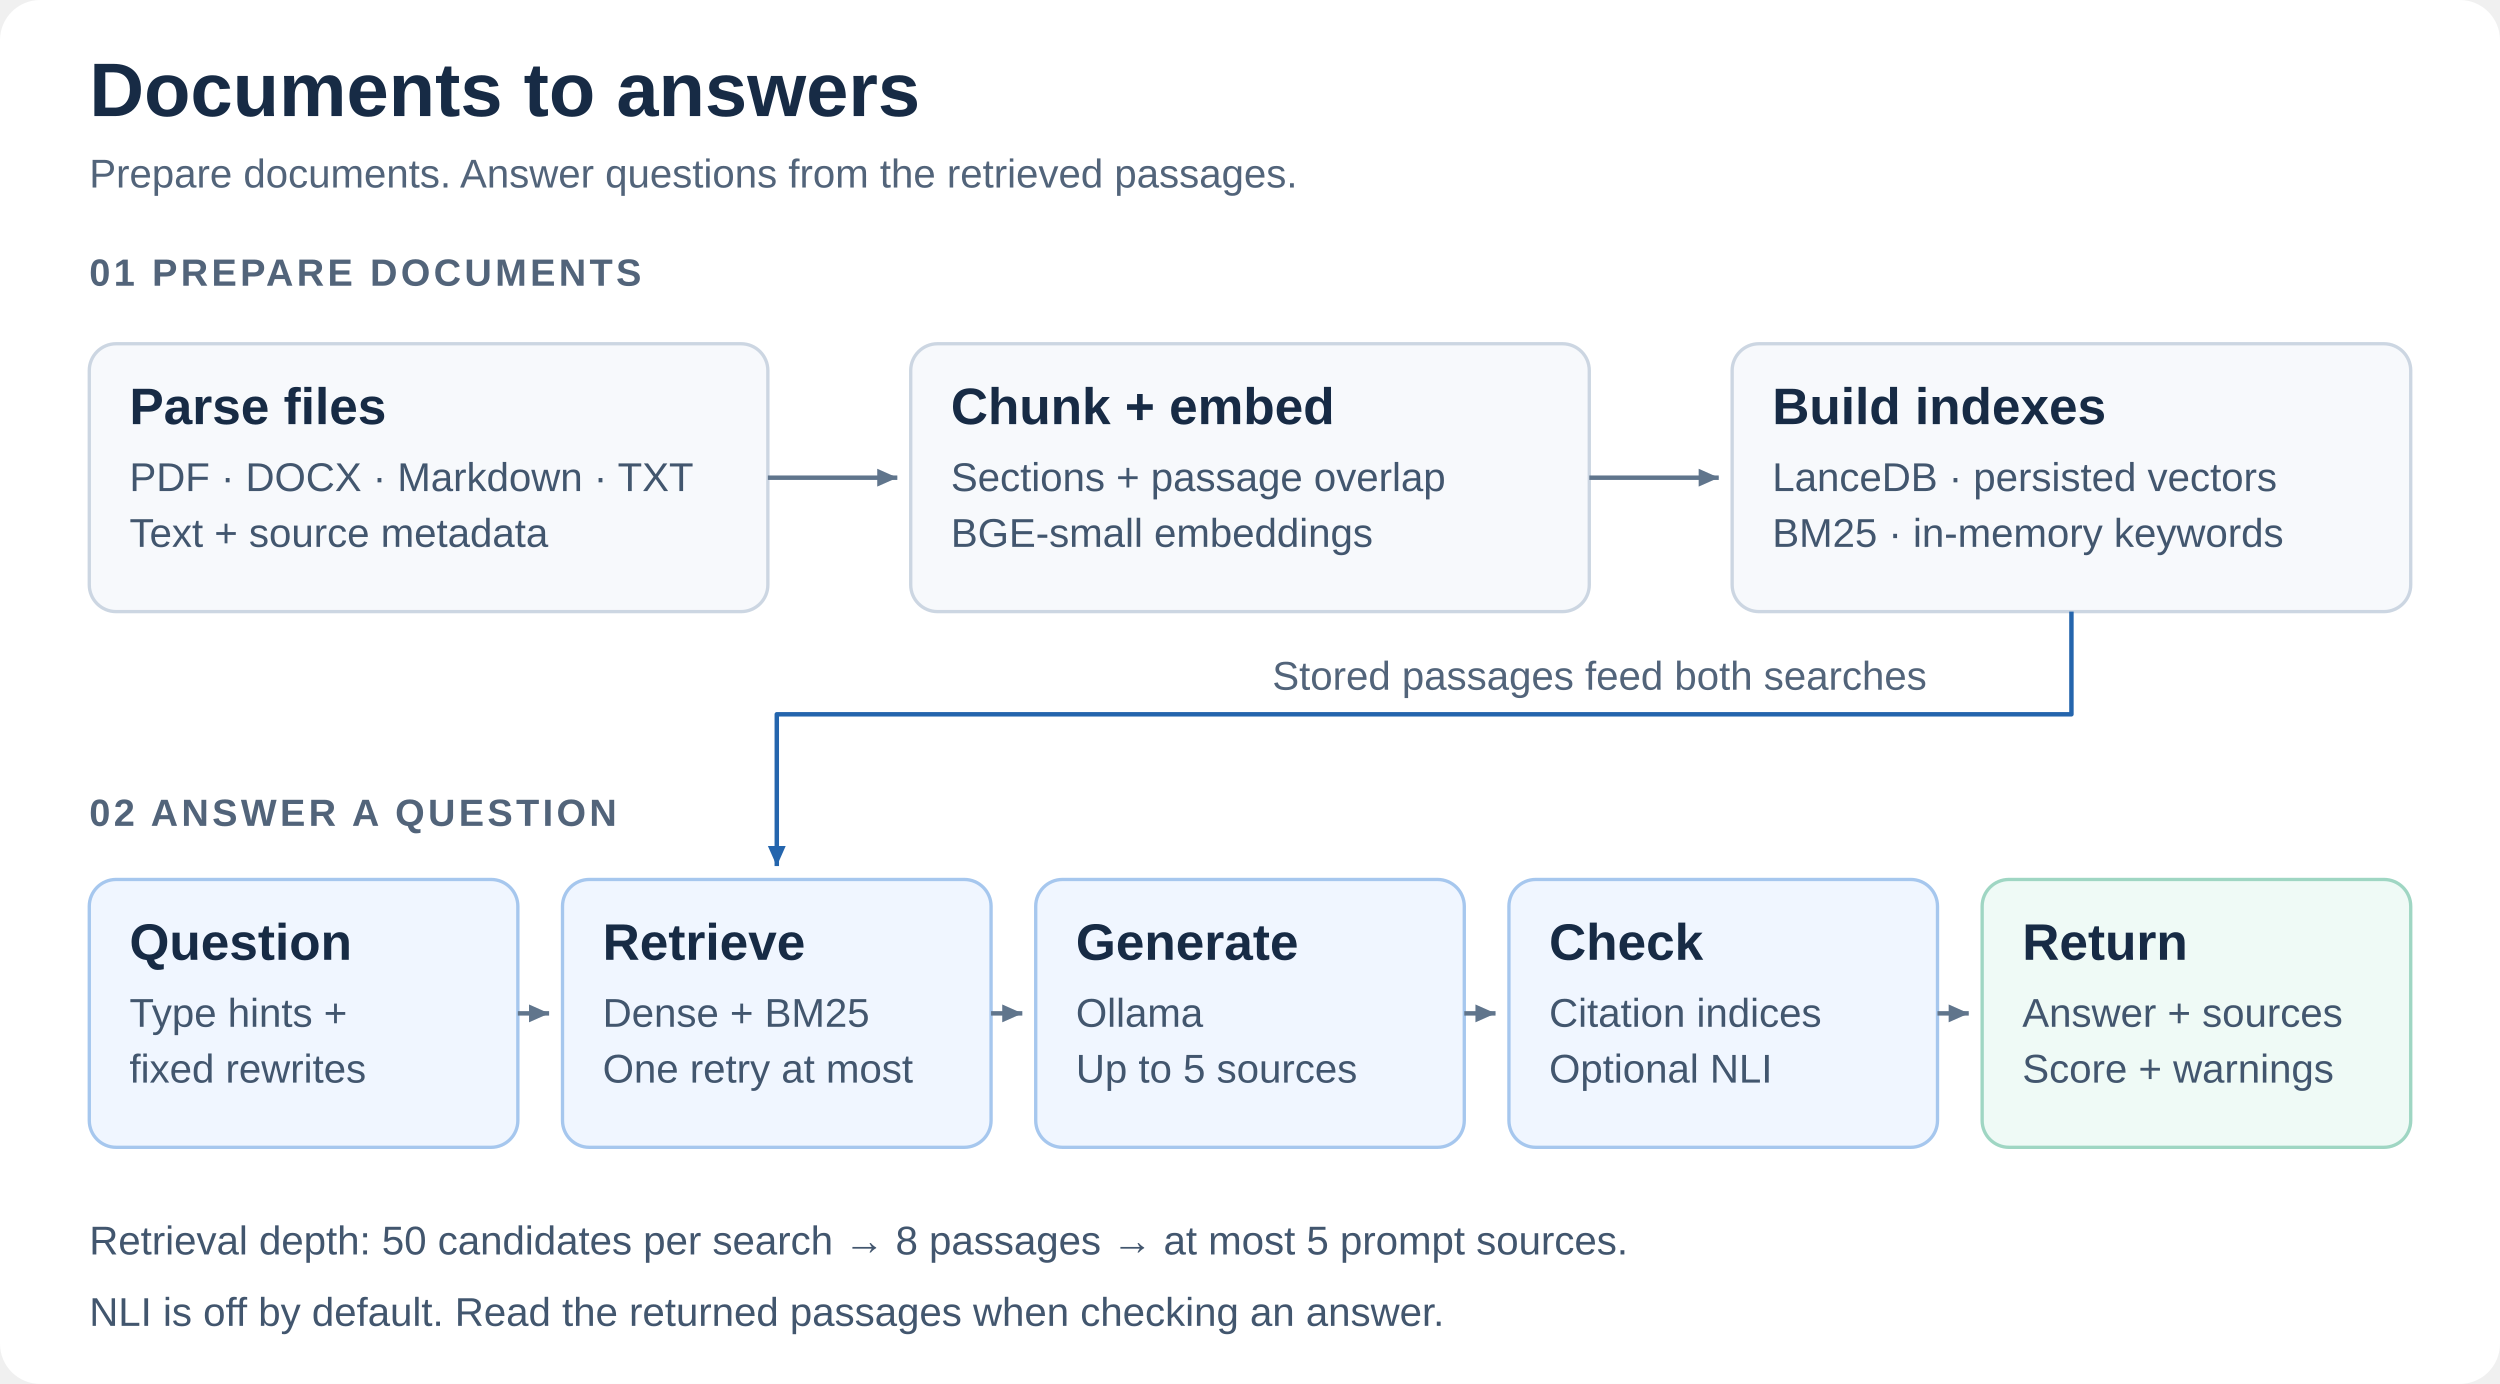
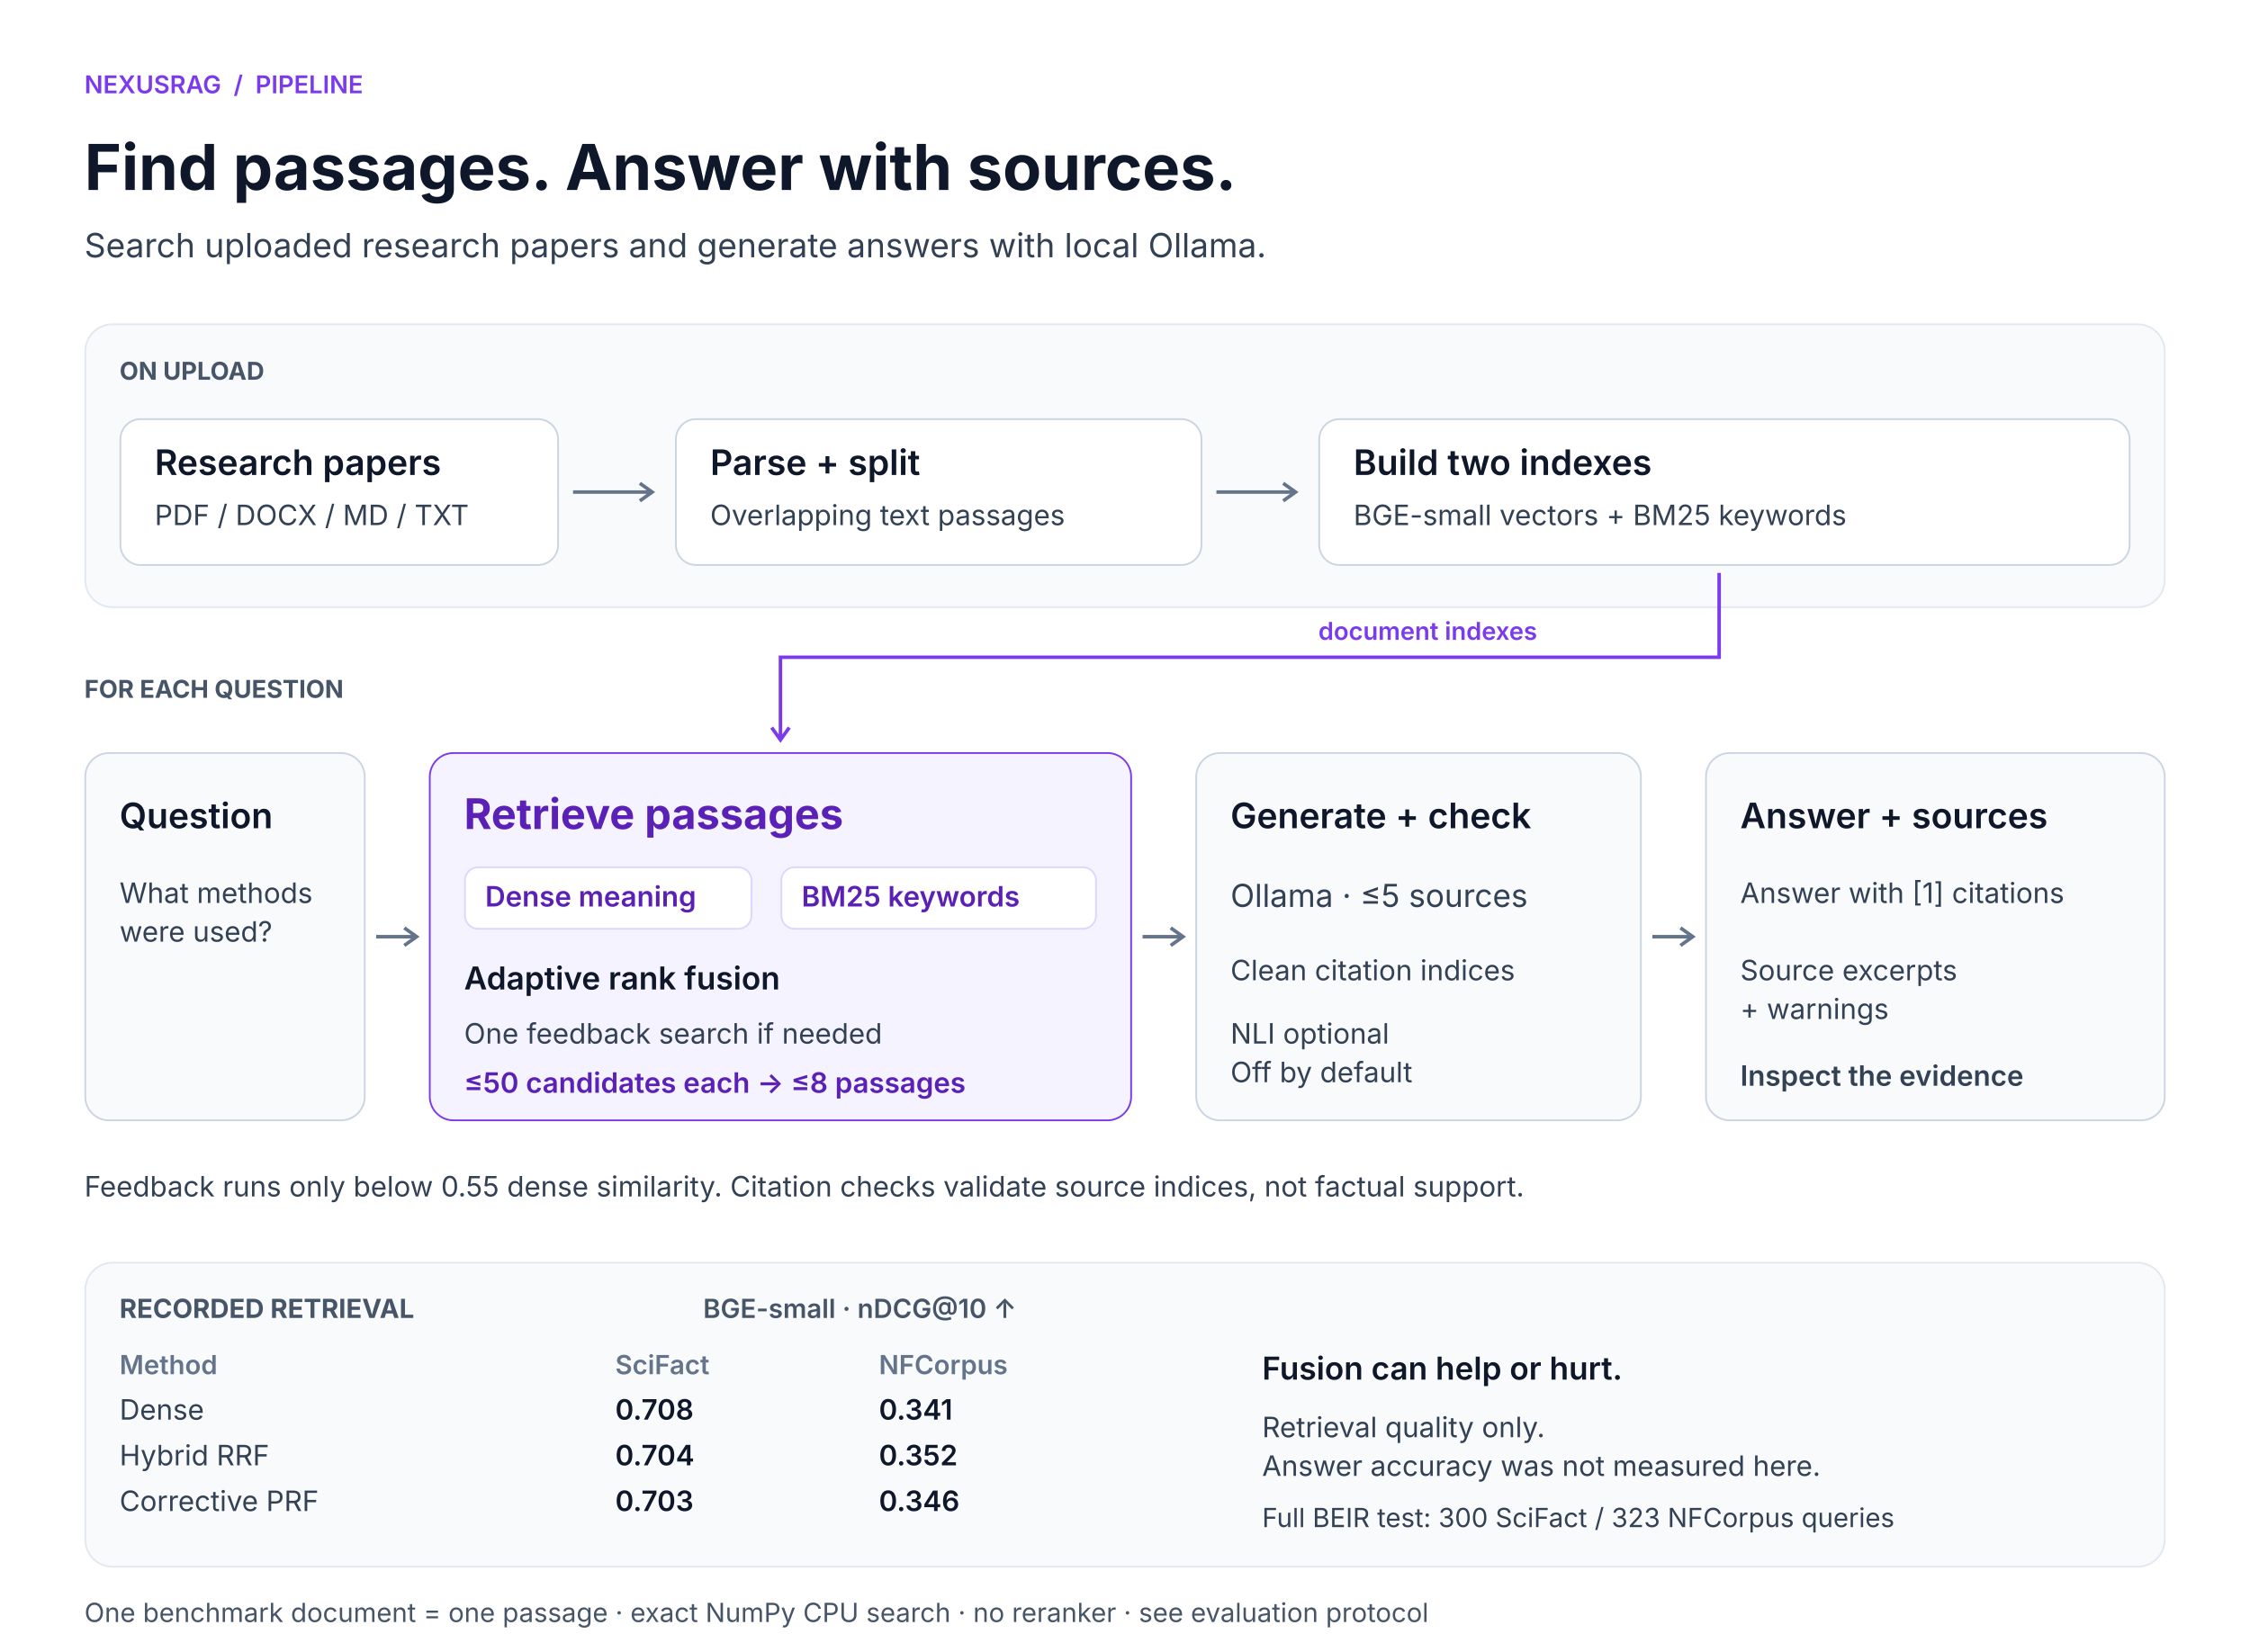
- <svg xmlns="http://www.w3.org/2000/svg" width="1120" height="620" viewBox="0 0 1120 620" role="img" aria-labelledby="title description">
-   <defs>
-     <style>
-       text { font-family: Arial, 'DejaVu Sans', sans-serif; fill: #172b45; }
-       .title { font-size: 34px; font-weight: 700; }
-       .subtitle { font-size: 18px; fill: #52647a; }
-       .lane { font-size: 17px; font-weight: 700; letter-spacing: 1.5px; fill: #52647a; }
-       .heading { font-size: 23px; font-weight: 700; }
-       .detail { font-size: 18px; fill: #42566e; }
-       .edge-label { font-size: 17px; fill: #52647a; }
-       .flow { fill: none; stroke: #60758c; stroke-width: 2; stroke-linejoin: round; }
-       .feedback-flow { fill: none; stroke: #ae691a; stroke-width: 2; stroke-linejoin: round; }
-       .index-flow { fill: none; stroke: #2465ad; stroke-width: 2; stroke-linejoin: round; }
-     </style>
-   </defs>
-   <rect width="1120" height="620" rx="18" fill="#fff" />
-   <text class="title" x="40" y="52">Documents to answers</text>
-   <text class="subtitle" x="40" y="84">Prepare documents. Answer questions from the retrieved passages.</text>
-   <text class="lane" x="40" y="128">01  PREPARE DOCUMENTS</text>
-   <g>
-     <rect x="40" y="154" width="304" height="120" rx="12" fill="#f7f9fc" stroke="#ccd6e2" stroke-width="1.5" />
-     <text class="heading" x="58" y="190">Parse files</text>
-     <text class="detail" x="58" y="220">PDF · DOCX · Markdown · TXT</text>
-     <text class="detail" x="58" y="245">Text + source metadata</text>
-   </g>
-   <g>
-     <rect x="408" y="154" width="304" height="120" rx="12" fill="#f7f9fc" stroke="#ccd6e2" stroke-width="1.5" />
-     <text class="heading" x="426" y="190">Chunk + embed</text>
-     <text class="detail" x="426" y="220">Sections + passage overlap</text>
-     <text class="detail" x="426" y="245">BGE-small embeddings</text>
-   </g>
-   <g>
-     <rect x="776" y="154" width="304" height="120" rx="12" fill="#f7f9fc" stroke="#ccd6e2" stroke-width="1.5" />
-     <text class="heading" x="794" y="190">Build indexes</text>
-     <text class="detail" x="794" y="220">LanceDB · persisted vectors</text>
-     <text class="detail" x="794" y="245">BM25 · in-memory keywords</text>
-   </g>
-   <path class="flow" d="M344 214 H402" />
-   <polygon points="402,214 393,218 393,210" fill="#60758c" />
-   <path class="flow" d="M712 214 H770" />
-   <polygon points="770,214 761,218 761,210" fill="#60758c" />
-   <path class="index-flow" d="M928 274 V320 H348 V388" />
-   <polygon points="348,388 344,379 352,379" fill="#2465ad" />
-   <text class="subtitle" x="570" y="309">Stored passages feed both searches</text>
-   <text class="lane" x="40" y="370">02  ANSWER A QUESTION</text>
-   <g>
-     <rect x="40" y="394" width="192" height="120" rx="12" fill="#f0f6ff" stroke="#a6c7ee" stroke-width="1.5" />
-     <text class="heading" x="58" y="430">Question</text>
-     <text class="detail" x="58" y="460">Type hints +</text>
-     <text class="detail" x="58" y="485">fixed rewrites</text>
-   </g>
-   <path class="flow" d="M232 454 H246" />
-   <polygon points="246,454 237,458 237,450" fill="#60758c" />
-   <g>
-     <rect x="252" y="394" width="192" height="120" rx="12" fill="#f0f6ff" stroke="#a6c7ee" stroke-width="1.5" />
-     <text class="heading" x="270" y="430">Retrieve</text>
-     <text class="detail" x="270" y="460">Dense + BM25</text>
-     <text class="detail" x="270" y="485">One retry at most</text>
-   </g>
-   <path class="flow" d="M444 454 H458" />
-   <polygon points="458,454 449,458 449,450" fill="#60758c" />
-   <g>
-     <rect x="464" y="394" width="192" height="120" rx="12" fill="#f0f6ff" stroke="#a6c7ee" stroke-width="1.5" />
-     <text class="heading" x="482" y="430">Generate</text>
-     <text class="detail" x="482" y="460">Ollama</text>
-     <text class="detail" x="482" y="485">Up to 5 sources</text>
-   </g>
-   <path class="flow" d="M656 454 H670" />
-   <polygon points="670,454 661,458 661,450" fill="#60758c" />
-   <g>
-     <rect x="676" y="394" width="192" height="120" rx="12" fill="#f0f6ff" stroke="#a6c7ee" stroke-width="1.5" />
-     <text class="heading" x="694" y="430">Check</text>
-     <text class="detail" x="694" y="460">Citation indices</text>
-     <text class="detail" x="694" y="485">Optional NLI</text>
-   </g>
-   <path class="flow" d="M868 454 H882" />
-   <polygon points="882,454 873,458 873,450" fill="#60758c" />
-   <g>
-     <rect x="888" y="394" width="192" height="120" rx="12" fill="#effaf6" stroke="#9fd6c3" stroke-width="1.5" />
-     <text class="heading" x="906" y="430">Return</text>
-     <text class="detail" x="906" y="460">Answer + sources</text>
-     <text class="detail" x="906" y="485">Score + warnings</text>
-   </g>
-   <text class="detail" x="40" y="562">Retrieval depth: 50 candidates per search → 8 passages → at most 5 prompt sources.</text>
-   <text class="detail" x="40" y="594">NLI is off by default. Read the returned passages when checking an answer.</text>
+ <svg xmlns="http://www.w3.org/2000/svg" role="img" aria-labelledby="pipeline-title pipeline-description" width="1280" height="940" viewBox="0 0 1280 940" fill="none">
+   <rect width="1280" height="940" fill="white" />
+   <text fill="#7C3AED" style="white-space: pre" xml:space="preserve" font-family="Inter, Arial, sans-serif" font-size="14" font-weight="600" letter-spacing="0em">
+     <tspan x="48" y="53.091">NEXUSRAG  /  PIPELINE</tspan>
+   </text>
+   <text fill="#0F172A" style="white-space: pre" xml:space="preserve" font-family="Inter, Arial, sans-serif" font-size="36" font-weight="bold" letter-spacing="0em">
+     <tspan x="48" y="108.091">Find passages. Answer with sources.</tspan>
+   </text>
+   <text fill="#334155" style="white-space: pre" xml:space="preserve" font-family="Inter, Arial, sans-serif" font-size="19" letter-spacing="0em">
+     <tspan x="48" y="146.409">Search uploaded research papers and generate answers with local Ollama.</tspan>
+   </text>
+   <rect x="48.5" y="184.5" width="1183" height="161" rx="15.5" fill="#F8FAFC" stroke="#E2E8F0" />
+   <text fill="#475569" style="white-space: pre" xml:space="preserve" font-family="Inter, Arial, sans-serif" font-size="14" font-weight="bold" letter-spacing="0em">
+     <tspan x="68" y="216.091">ON UPLOAD</tspan>
+   </text>
+   <rect x="68.5" y="238.5" width="249" height="83" rx="11.5" fill="white" stroke="#CBD5E1" />
+   <text fill="#0F172A" style="white-space: pre" xml:space="preserve" font-family="Inter, Arial, sans-serif" font-size="20" font-weight="600" letter-spacing="0em">
+     <tspan x="88" y="270.273">Research papers</tspan>
+   </text>
+   <text fill="#334155" style="white-space: pre" xml:space="preserve" font-family="Inter, Arial, sans-serif" font-size="16" letter-spacing="0em">
+     <tspan x="88" y="298.818">PDF / DOCX / MD / TXT</tspan>
+   </text>
+   <rect x="384.5" y="238.5" width="299" height="83" rx="11.5" fill="white" stroke="#CBD5E1" />
+   <text fill="#0F172A" style="white-space: pre" xml:space="preserve" font-family="Inter, Arial, sans-serif" font-size="20" font-weight="600" letter-spacing="0em">
+     <tspan x="404" y="270.273">Parse + split</tspan>
+   </text>
+   <text fill="#334155" style="white-space: pre" xml:space="preserve" font-family="Inter, Arial, sans-serif" font-size="16" letter-spacing="0em">
+     <tspan x="404" y="298.818">Overlapping text passages</tspan>
+   </text>
+   <rect x="750.5" y="238.5" width="461" height="83" rx="11.5" fill="white" stroke="#CBD5E1" />
+   <text fill="#0F172A" style="white-space: pre" xml:space="preserve" font-family="Inter, Arial, sans-serif" font-size="20" font-weight="600" letter-spacing="0em">
+     <tspan x="770" y="270.273">Build two indexes</tspan>
+   </text>
+   <text fill="#334155" style="white-space: pre" xml:space="preserve" font-family="Inter, Arial, sans-serif" font-size="16" letter-spacing="0em">
+     <tspan x="770" y="298.818">BGE-small vectors + BM25 keywords</tspan>
+   </text>
+   <path d="M326 280H371M364 285L371 280L364 275" stroke="#64748B" stroke-width="2" />
+   <path d="M692 280H737M730 285L737 280L730 275" stroke="#64748B" stroke-width="2" />
+   <text fill="#475569" style="white-space: pre" xml:space="preserve" font-family="Inter, Arial, sans-serif" font-size="14" font-weight="bold" letter-spacing="0em">
+     <tspan x="48" y="397.091">FOR EACH QUESTION</tspan>
+   </text>
+   <path d="M978 326V374H444V421M449 414L444 421L439 414" stroke="#7C3AED" stroke-width="2" />
+   <text fill="#7C3AED" style="white-space: pre" xml:space="preserve" font-family="Inter, Arial, sans-serif" font-size="14" font-weight="600" letter-spacing="0em">
+     <tspan x="750" y="364.091">document indexes</tspan>
+   </text>
+   <rect x="48.5" y="428.5" width="159" height="209" rx="13.5" fill="#F8FAFC" stroke="#CBD5E1" />
+   <text fill="#0F172A" style="white-space: pre" xml:space="preserve" font-family="Inter, Arial, sans-serif" font-size="20" font-weight="600" letter-spacing="0em">
+     <tspan x="68" y="471.273">Question</tspan>
+   </text>
+   <text fill="#334155" style="white-space: pre" xml:space="preserve" font-family="Inter, Arial, sans-serif" font-size="16" letter-spacing="0em">
+     <tspan x="68" y="513.818">What methods
+ </tspan>
+     <tspan x="68" y="535.818">were used?</tspan>
+   </text>
+   <rect x="244.5" y="428.5" width="399" height="209" rx="13.5" fill="#F5F3FF" stroke="#7C3AED" />
+   <text fill="#5B21B6" style="white-space: pre" xml:space="preserve" font-family="Inter, Arial, sans-serif" font-size="24" font-weight="bold" letter-spacing="0em">
+     <tspan x="264" y="471.727">Retrieve passages</tspan>
+   </text>
+   <rect x="264.5" y="493.5" width="163" height="35" rx="7.5" fill="white" stroke="#DDD6FE" />
+   <text fill="#5B21B6" style="white-space: pre" xml:space="preserve" font-family="Inter, Arial, sans-serif" font-size="16" font-weight="600" letter-spacing="0em">
+     <tspan x="276" y="515.818">Dense meaning</tspan>
+   </text>
+   <rect x="444.5" y="493.5" width="179" height="35" rx="7.5" fill="white" stroke="#DDD6FE" />
+   <text fill="#5B21B6" style="white-space: pre" xml:space="preserve" font-family="Inter, Arial, sans-serif" font-size="16" font-weight="600" letter-spacing="0em">
+     <tspan x="456" y="515.818">BM25 keywords</tspan>
+   </text>
+   <text fill="#0F172A" style="white-space: pre" xml:space="preserve" font-family="Inter, Arial, sans-serif" font-size="18" font-weight="600" letter-spacing="0em">
+     <tspan x="264" y="563.045">Adaptive rank fusion</tspan>
+   </text>
+   <text fill="#334155" style="white-space: pre" xml:space="preserve" font-family="Inter, Arial, sans-serif" font-size="16" letter-spacing="0em">
+     <tspan x="264" y="593.818">One feedback search if needed</tspan>
+   </text>
+   <text fill="#5B21B6" style="white-space: pre" xml:space="preserve" font-family="Inter, Arial, sans-serif" font-size="16" font-weight="600" letter-spacing="0em">
+     <tspan x="264" y="621.818">≤50 candidates each → ≤8 passages</tspan>
+   </text>
+   <rect x="680.5" y="428.5" width="253" height="209" rx="13.5" fill="#F8FAFC" stroke="#CBD5E1" />
+   <text fill="#0F172A" style="white-space: pre" xml:space="preserve" font-family="Inter, Arial, sans-serif" font-size="20" font-weight="600" letter-spacing="0em">
+     <tspan x="700" y="471.273">Generate + check</tspan>
+   </text>
+   <text fill="#334155" style="white-space: pre" xml:space="preserve" font-family="Inter, Arial, sans-serif" font-size="18" letter-spacing="0em">
+     <tspan x="700" y="516.045">Ollama · ≤5 sources</tspan>
+   </text>
+   <text fill="#334155" style="white-space: pre" xml:space="preserve" font-family="Inter, Arial, sans-serif" font-size="16" letter-spacing="0em">
+     <tspan x="700" y="557.818">Clean citation indices</tspan>
+   </text>
+   <text fill="#334155" style="white-space: pre" xml:space="preserve" font-family="Inter, Arial, sans-serif" font-size="16" letter-spacing="0em">
+     <tspan x="700" y="593.818">NLI optional
+ </tspan>
+     <tspan x="700" y="615.818">Off by default</tspan>
+   </text>
+   <rect x="970.5" y="428.5" width="261" height="209" rx="13.5" fill="#F8FAFC" stroke="#CBD5E1" />
+   <text fill="#0F172A" style="white-space: pre" xml:space="preserve" font-family="Inter, Arial, sans-serif" font-size="20" font-weight="600" letter-spacing="0em">
+     <tspan x="990" y="471.273">Answer + sources</tspan>
+   </text>
+   <text fill="#334155" style="white-space: pre" xml:space="preserve" font-family="Inter, Arial, sans-serif" font-size="16" letter-spacing="0em">
+     <tspan x="990" y="513.818">Answer with [1] citations</tspan>
+   </text>
+   <text fill="#334155" style="white-space: pre" xml:space="preserve" font-family="Inter, Arial, sans-serif" font-size="16" letter-spacing="0em">
+     <tspan x="990" y="557.818">Source excerpts
+ </tspan>
+     <tspan x="990" y="579.818">+ warnings</tspan>
+   </text>
+   <text fill="#334155" style="white-space: pre" xml:space="preserve" font-family="Inter, Arial, sans-serif" font-size="16" font-weight="600" letter-spacing="0em">
+     <tspan x="990" y="617.818">Inspect the evidence</tspan>
+   </text>
+   <path d="M214 533H237M230 538L237 533L230 528" stroke="#64748B" stroke-width="2" />
+   <path d="M650 533H673M666 538L673 533L666 528" stroke="#64748B" stroke-width="2" />
+   <path d="M940 533H963M956 538L963 533L956 528" stroke="#64748B" stroke-width="2" />
+   <text fill="#334155" style="white-space: pre" xml:space="preserve" font-family="Inter, Arial, sans-serif" font-size="16" letter-spacing="0em">
+     <tspan x="48" y="680.818">Feedback runs only below 0.55 dense similarity. Citation checks validate source indices, not factual support.</tspan>
+   </text>
+   <rect x="48.5" y="718.5" width="1183" height="173" rx="15.5" fill="#F8FAFC" stroke="#E2E8F0" />
+   <text fill="#475569" style="white-space: pre" xml:space="preserve" font-family="Inter, Arial, sans-serif" font-size="15" font-weight="bold" letter-spacing="0em">
+     <tspan x="68" y="749.955">RECORDED RETRIEVAL</tspan>
+   </text>
+   <text fill="#475569" style="white-space: pre" xml:space="preserve" font-family="Inter, Arial, sans-serif" font-size="15" font-weight="600" letter-spacing="0em">
+     <tspan x="400" y="749.955">BGE-small · nDCG@10 ↑</tspan>
+   </text>
+   <text fill="#64748B" style="white-space: pre" xml:space="preserve" font-family="Inter, Arial, sans-serif" font-size="15" font-weight="600" letter-spacing="0em">
+     <tspan x="68" y="781.955">Method</tspan>
+   </text>
+   <text fill="#64748B" style="white-space: pre" xml:space="preserve" font-family="Inter, Arial, sans-serif" font-size="15" font-weight="600" letter-spacing="0em">
+     <tspan x="350" y="781.955">SciFact</tspan>
+   </text>
+   <text fill="#64748B" style="white-space: pre" xml:space="preserve" font-family="Inter, Arial, sans-serif" font-size="15" font-weight="600" letter-spacing="0em">
+     <tspan x="500" y="781.955">NFCorpus</tspan>
+   </text>
+   <text fill="#334155" style="white-space: pre" xml:space="preserve" font-family="Inter, Arial, sans-serif" font-size="16" letter-spacing="0em">
+     <tspan x="68" y="807.818">Dense</tspan>
+   </text>
+   <text fill="#0F172A" style="white-space: pre" xml:space="preserve" font-family="Inter, Arial, sans-serif" font-size="16" font-weight="600" letter-spacing="0em">
+     <tspan x="350" y="807.818">0.708</tspan>
+   </text>
+   <text fill="#0F172A" style="white-space: pre" xml:space="preserve" font-family="Inter, Arial, sans-serif" font-size="16" font-weight="600" letter-spacing="0em">
+     <tspan x="500" y="807.818">0.341</tspan>
+   </text>
+   <text fill="#334155" style="white-space: pre" xml:space="preserve" font-family="Inter, Arial, sans-serif" font-size="16" letter-spacing="0em">
+     <tspan x="68" y="833.818">Hybrid RRF</tspan>
+   </text>
+   <text fill="#0F172A" style="white-space: pre" xml:space="preserve" font-family="Inter, Arial, sans-serif" font-size="16" font-weight="600" letter-spacing="0em">
+     <tspan x="350" y="833.818">0.704</tspan>
+   </text>
+   <text fill="#0F172A" style="white-space: pre" xml:space="preserve" font-family="Inter, Arial, sans-serif" font-size="16" font-weight="600" letter-spacing="0em">
+     <tspan x="500" y="833.818">0.352</tspan>
+   </text>
+   <text fill="#334155" style="white-space: pre" xml:space="preserve" font-family="Inter, Arial, sans-serif" font-size="16" letter-spacing="0em">
+     <tspan x="68" y="859.818">Corrective PRF</tspan>
+   </text>
+   <text fill="#0F172A" style="white-space: pre" xml:space="preserve" font-family="Inter, Arial, sans-serif" font-size="16" font-weight="600" letter-spacing="0em">
+     <tspan x="350" y="859.818">0.703</tspan>
+   </text>
+   <text fill="#0F172A" style="white-space: pre" xml:space="preserve" font-family="Inter, Arial, sans-serif" font-size="16" font-weight="600" letter-spacing="0em">
+     <tspan x="500" y="859.818">0.346</tspan>
+   </text>
+   <text fill="#0F172A" style="white-space: pre" xml:space="preserve" font-family="Inter, Arial, sans-serif" font-size="18" font-weight="600" letter-spacing="0em">
+     <tspan x="718" y="785.045">Fusion can help or hurt.</tspan>
+   </text>
+   <text fill="#334155" style="white-space: pre" xml:space="preserve" font-family="Inter, Arial, sans-serif" font-size="16" letter-spacing="0em">
+     <tspan x="718" y="817.818">Retrieval quality only.
+ </tspan>
+     <tspan x="718" y="839.818">Answer accuracy was not measured here.</tspan>
+   </text>
+   <text fill="#334155" style="white-space: pre" xml:space="preserve" font-family="Inter, Arial, sans-serif" font-size="15" letter-spacing="0em">
+     <tspan x="718" y="868.955">Full BEIR test: 300 SciFact / 323 NFCorpus queries</tspan>
+   </text>
+   <text fill="#475569" style="white-space: pre" xml:space="preserve" font-family="Inter, Arial, sans-serif" font-size="15" letter-spacing="0em">
+     <tspan x="48" y="922.955">One benchmark document = one passage · exact NumPy CPU search · no reranker · see evaluation protocol</tspan>
+   </text>
</svg>
